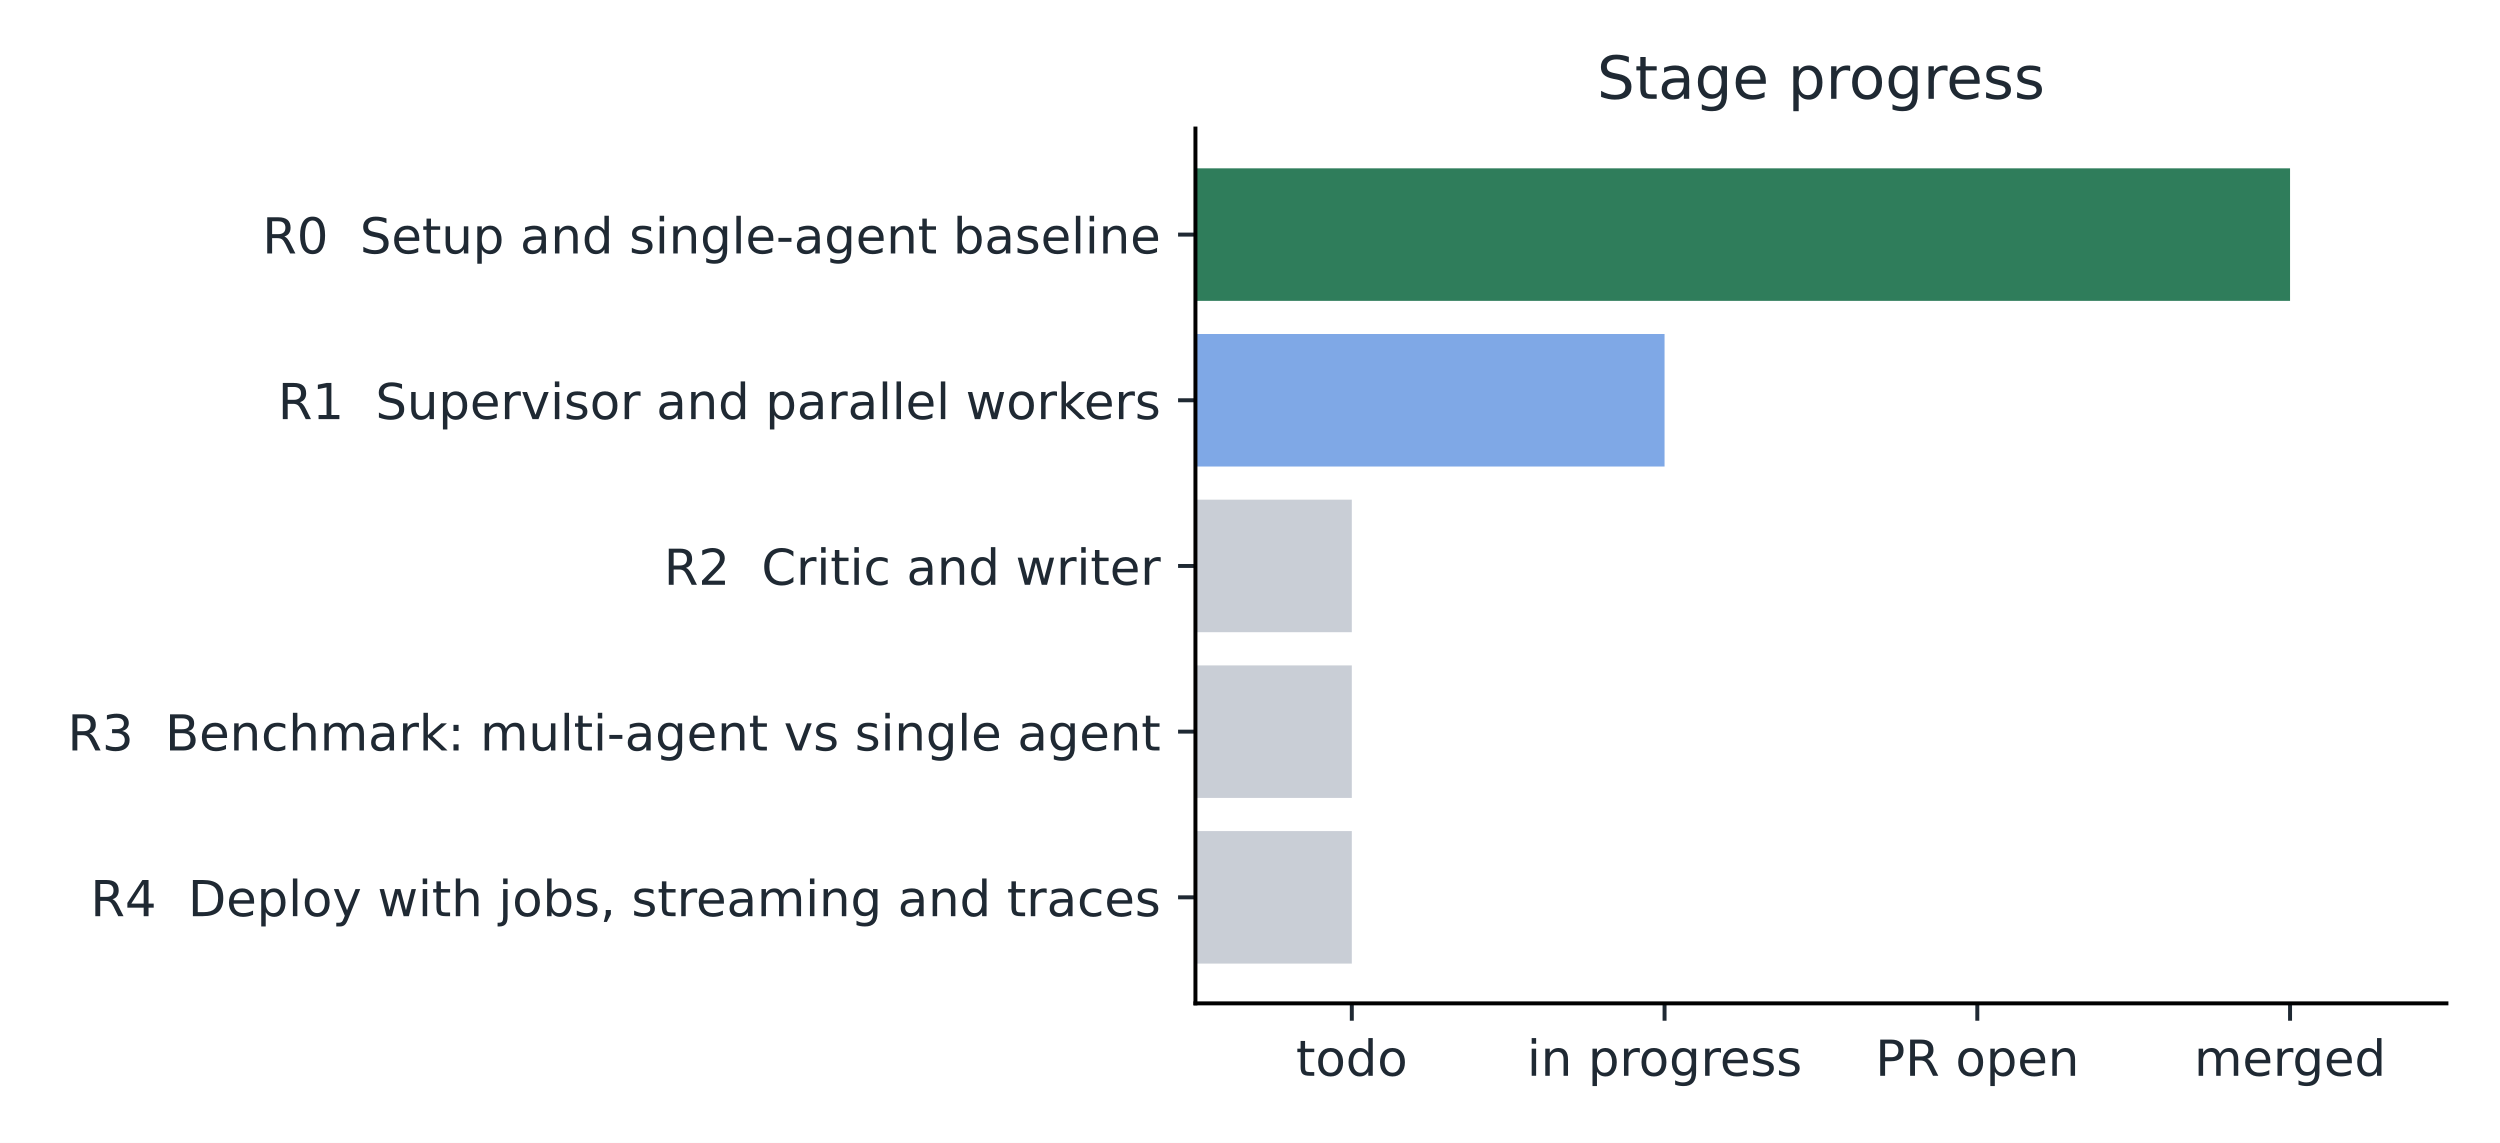
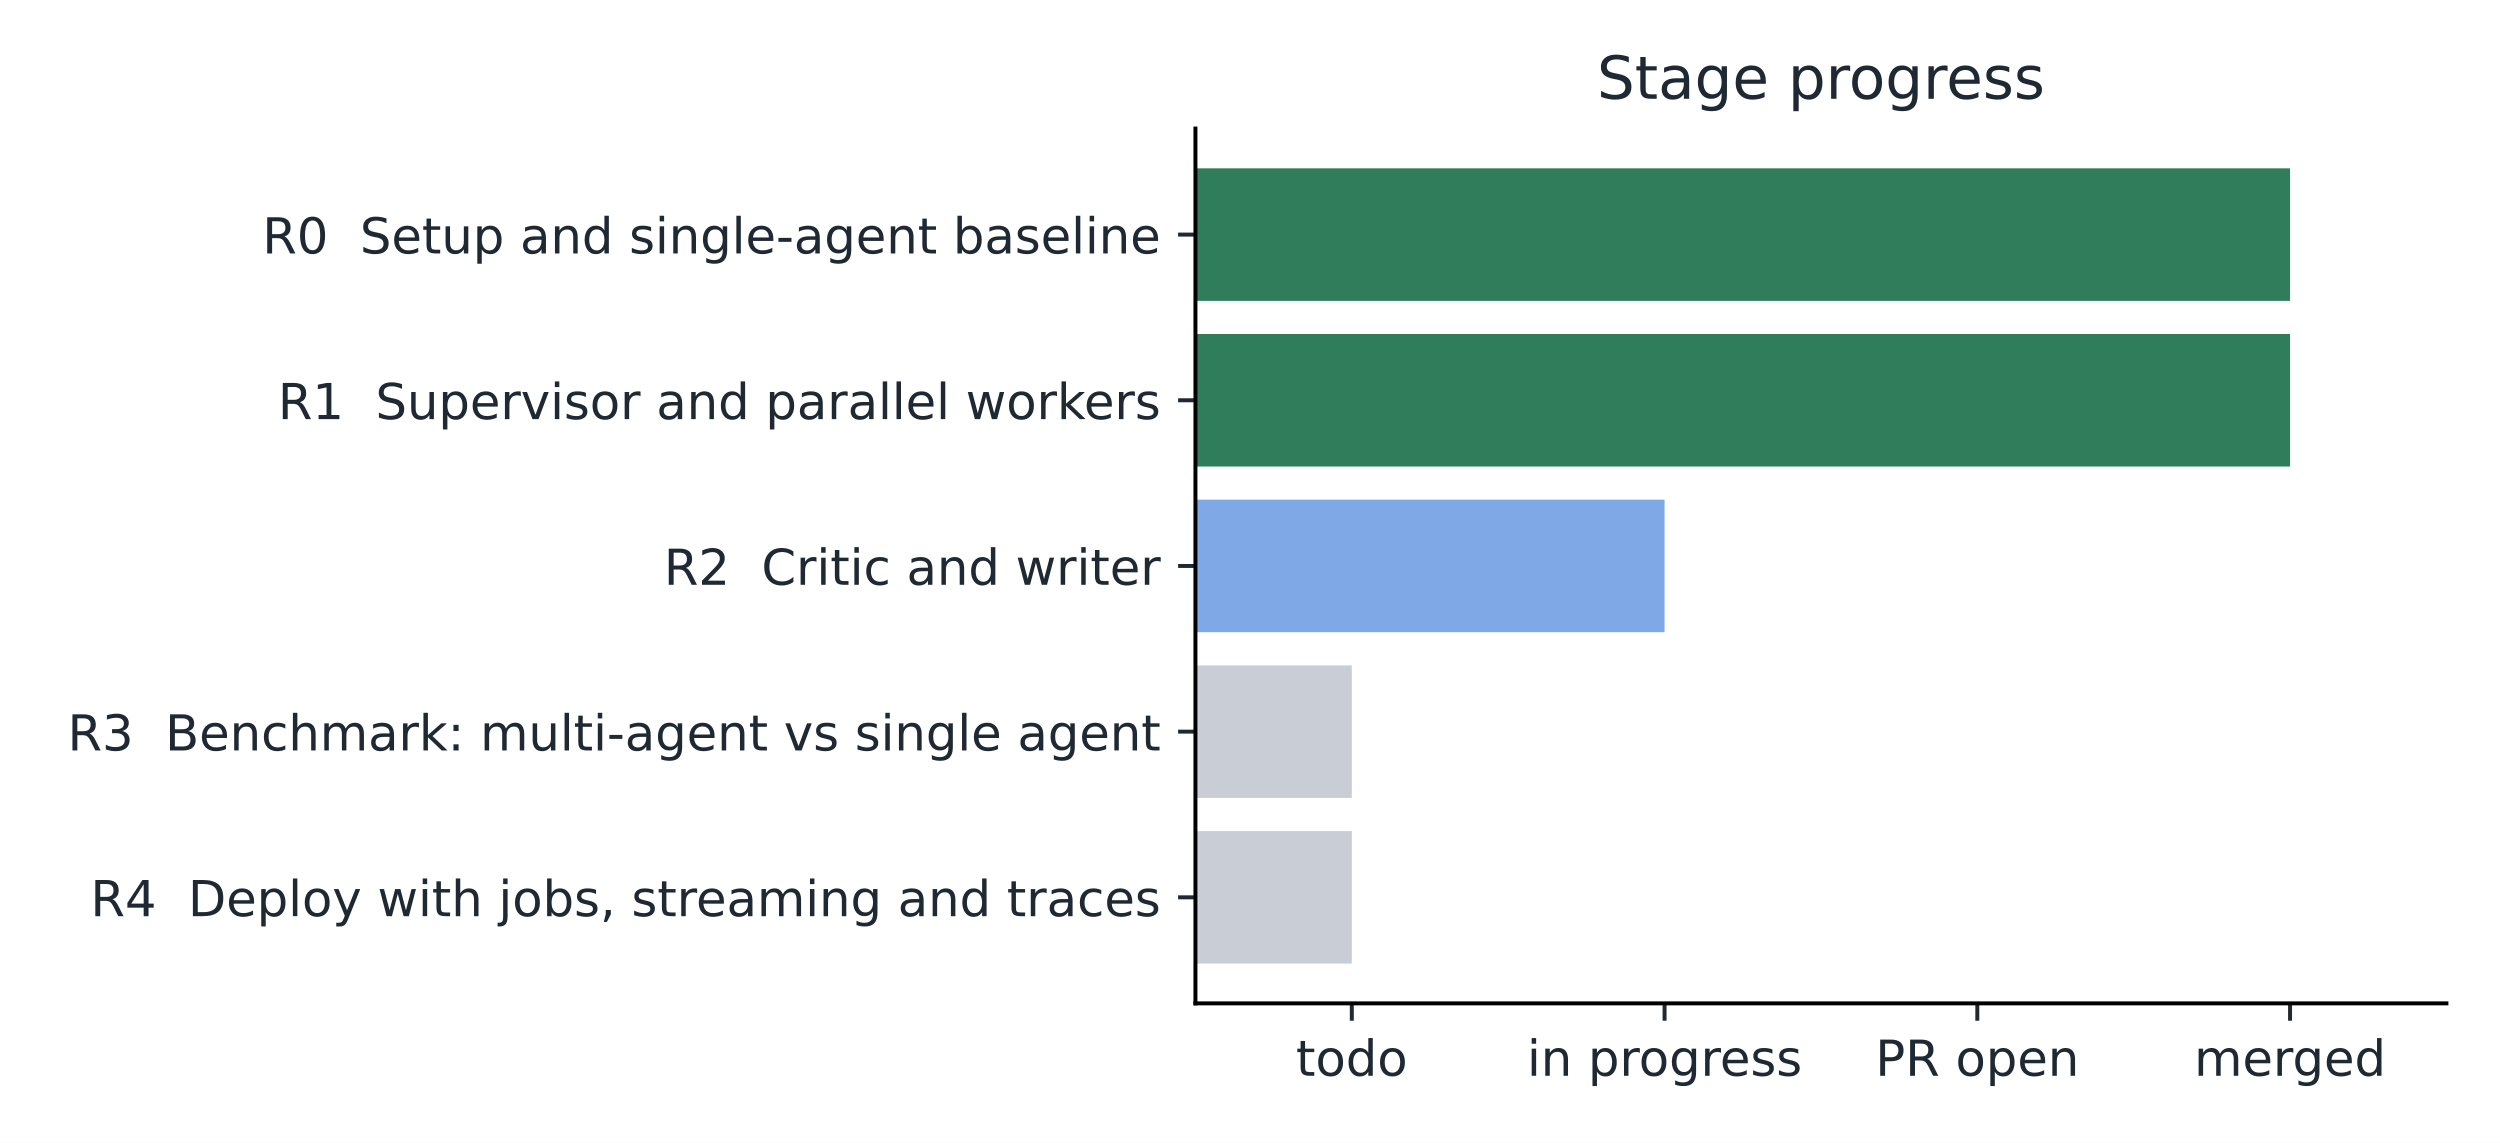
<svg xmlns="http://www.w3.org/2000/svg" xmlns:xlink="http://www.w3.org/1999/xlink" width="504pt" height="230.4pt" viewBox="0 0 504 230.4" version="1.1">
  <defs>
    <style type="text/css">*{stroke-linejoin: round; stroke-linecap: butt}</style>
  </defs>
  <g id="figure_1">
    <g id="patch_1">
      <path d="M 0 230.4  L 504 230.4  L 504 0  L 0 0  z " style="fill: #ffffff" />
    </g>
    <g id="axes_1">
      <g id="patch_2">
        <path d="M 241 202.278  L 493.2 202.278  L 493.2 25.917  L 241 25.917  z " style="fill: #ffffff" />
      </g>
      <g id="patch_3">
-         <path d="M 241 194.261  L 272.525 194.261  L 272.525 167.54  L 241 167.54  z " clip-path="url(#pff2d80c2d3)" style="fill: #c9ced6" />
+         <path d="M 241 194.261  L 272.525 194.261  L 272.525 167.54  L 241 167.54  z " clip-path="url(#pfa399a8259)" style="fill: #c9ced6" />
      </g>
      <g id="patch_4">
-         <path d="M 241 160.86  L 272.525 160.86  L 272.525 134.138  L 241 134.138  z " clip-path="url(#pff2d80c2d3)" style="fill: #c9ced6" />
+         <path d="M 241 160.86  L 272.525 160.86  L 272.525 134.138  L 241 134.138  z " clip-path="url(#pfa399a8259)" style="fill: #c9ced6" />
      </g>
      <g id="patch_5">
-         <path d="M 241 127.458  L 272.525 127.458  L 272.525 100.737  L 241 100.737  z " clip-path="url(#pff2d80c2d3)" style="fill: #c9ced6" />
+         <path d="M 241 127.458  L 335.575 127.458  L 335.575 100.737  L 241 100.737  z " clip-path="url(#pfa399a8259)" style="fill: #7fa8e6" />
      </g>
      <g id="patch_6">
-         <path d="M 241 94.056  L 335.575 94.056  L 335.575 67.335  L 241 67.335  z " clip-path="url(#pff2d80c2d3)" style="fill: #7fa8e6" />
+         <path d="M 241 94.056  L 461.675 94.056  L 461.675 67.335  L 241 67.335  z " clip-path="url(#pfa399a8259)" style="fill: #2f7d5b" />
      </g>
      <g id="patch_7">
-         <path d="M 241 60.655  L 461.675 60.655  L 461.675 33.934  L 241 33.934  z " clip-path="url(#pff2d80c2d3)" style="fill: #2f7d5b" />
+         <path d="M 241 60.655  L 461.675 60.655  L 461.675 33.934  L 241 33.934  z " clip-path="url(#pfa399a8259)" style="fill: #2f7d5b" />
      </g>
      <g id="matplotlib.axis_1">
        <g id="xtick_1">
          <g id="line2d_1">
            <defs>
-               <path id="mdc143d81f3" d="M 0 0  L 0 3.5  " style="stroke: #1f2933; stroke-width: 0.8" />
+               <path id="mbe56756fc5" d="M 0 0  L 0 3.5  " style="stroke: #1f2933; stroke-width: 0.8" />
            </defs>
            <g>
-               <use xlink:href="#mdc143d81f3" x="272.525" y="202.278" style="fill: #1f2933; stroke: #1f2933; stroke-width: 0.8" />
+               <use xlink:href="#mbe56756fc5" x="272.525" y="202.278" style="fill: #1f2933; stroke: #1f2933; stroke-width: 0.8" />
            </g>
          </g>
          <g id="text_1">
            <g style="fill: #1f2933" transform="translate(261.2719 216.8761) scale(0.1 -0.1)">
              <defs>
                <path id="DejaVuSans-57" d="M 1172 4494  L 1172 3500  L 2356 3500  L 2356 3053  L 1172 3053  L 1172 1153  Q 1172 725 1289 603  Q 1406 481 1766 481  L 2356 481  L 2356 0  L 1766 0  Q 1100 0 847 248  Q 594 497 594 1153  L 594 3053  L 172 3053  L 172 3500  L 594 3500  L 594 4494  L 1172 4494  z " transform="scale(0.015625)" />
                <path id="DejaVuSans-52" d="M 1959 3097  Q 1497 3097 1228 2736  Q 959 2375 959 1747  Q 959 1119 1226 758  Q 1494 397 1959 397  Q 2419 397 2687 759  Q 2956 1122 2956 1747  Q 2956 2369 2687 2733  Q 2419 3097 1959 3097  z M 1959 3584  Q 2709 3584 3137 3096  Q 3566 2609 3566 1747  Q 3566 888 3137 398  Q 2709 -91 1959 -91  Q 1206 -91 779 398  Q 353 888 353 1747  Q 353 2609 779 3096  Q 1206 3584 1959 3584  z " transform="scale(0.015625)" />
                <path id="DejaVuSans-47" d="M 2906 2969  L 2906 4863  L 3481 4863  L 3481 0  L 2906 0  L 2906 525  Q 2725 213 2448 61  Q 2172 -91 1784 -91  Q 1150 -91 751 415  Q 353 922 353 1747  Q 353 2572 751 3078  Q 1150 3584 1784 3584  Q 2172 3584 2448 3432  Q 2725 3281 2906 2969  z M 947 1747  Q 947 1113 1208 752  Q 1469 391 1925 391  Q 2381 391 2643 752  Q 2906 1113 2906 1747  Q 2906 2381 2643 2742  Q 2381 3103 1925 3103  Q 1469 3103 1208 2742  Q 947 2381 947 1747  z " transform="scale(0.015625)" />
              </defs>
              <use xlink:href="#DejaVuSans-57" />
              <use xlink:href="#DejaVuSans-52" transform="translate(39.20312 0)" />
              <use xlink:href="#DejaVuSans-47" transform="translate(100.3906 0)" />
              <use xlink:href="#DejaVuSans-52" transform="translate(163.875 0)" />
            </g>
          </g>
        </g>
        <g id="xtick_2">
          <g id="line2d_2">
            <g>
-               <use xlink:href="#mdc143d81f3" x="335.575" y="202.278" style="fill: #1f2933; stroke: #1f2933; stroke-width: 0.8" />
+               <use xlink:href="#mbe56756fc5" x="335.575" y="202.278" style="fill: #1f2933; stroke: #1f2933; stroke-width: 0.8" />
            </g>
          </g>
          <g id="text_2">
            <g style="fill: #1f2933" transform="translate(307.8438 216.8761) scale(0.1 -0.1)">
              <defs>
                <path id="DejaVuSans-4c" d="M 603 3500  L 1178 3500  L 1178 0  L 603 0  L 603 3500  z M 603 4863  L 1178 4863  L 1178 4134  L 603 4134  L 603 4863  z " transform="scale(0.015625)" />
                <path id="DejaVuSans-51" d="M 3513 2113  L 3513 0  L 2938 0  L 2938 2094  Q 2938 2591 2744 2837  Q 2550 3084 2163 3084  Q 1697 3084 1428 2787  Q 1159 2491 1159 1978  L 1159 0  L 581 0  L 581 3500  L 1159 3500  L 1159 2956  Q 1366 3272 1645 3428  Q 1925 3584 2291 3584  Q 2894 3584 3203 3211  Q 3513 2838 3513 2113  z " transform="scale(0.015625)" />
                <path id="DejaVuSans-3" transform="scale(0.015625)" />
                <path id="DejaVuSans-53" d="M 1159 525  L 1159 -1331  L 581 -1331  L 581 3500  L 1159 3500  L 1159 2969  Q 1341 3281 1617 3432  Q 1894 3584 2278 3584  Q 2916 3584 3314 3078  Q 3713 2572 3713 1747  Q 3713 922 3314 415  Q 2916 -91 2278 -91  Q 1894 -91 1617 61  Q 1341 213 1159 525  z M 3116 1747  Q 3116 2381 2855 2742  Q 2594 3103 2138 3103  Q 1681 3103 1420 2742  Q 1159 2381 1159 1747  Q 1159 1113 1420 752  Q 1681 391 2138 391  Q 2594 391 2855 752  Q 3116 1113 3116 1747  z " transform="scale(0.015625)" />
                <path id="DejaVuSans-55" d="M 2631 2963  Q 2534 3019 2420 3045  Q 2306 3072 2169 3072  Q 1681 3072 1420 2755  Q 1159 2438 1159 1844  L 1159 0  L 581 0  L 581 3500  L 1159 3500  L 1159 2956  Q 1341 3275 1631 3429  Q 1922 3584 2338 3584  Q 2397 3584 2469 3576  Q 2541 3569 2628 3553  L 2631 2963  z " transform="scale(0.015625)" />
                <path id="DejaVuSans-4a" d="M 2906 1791  Q 2906 2416 2648 2759  Q 2391 3103 1925 3103  Q 1463 3103 1205 2759  Q 947 2416 947 1791  Q 947 1169 1205 825  Q 1463 481 1925 481  Q 2391 481 2648 825  Q 2906 1169 2906 1791  z M 3481 434  Q 3481 -459 3084 -895  Q 2688 -1331 1869 -1331  Q 1566 -1331 1297 -1286  Q 1028 -1241 775 -1147  L 775 -588  Q 1028 -725 1275 -790  Q 1522 -856 1778 -856  Q 2344 -856 2625 -561  Q 2906 -266 2906 331  L 2906 616  Q 2728 306 2450 153  Q 2172 0 1784 0  Q 1141 0 747 490  Q 353 981 353 1791  Q 353 2603 747 3093  Q 1141 3584 1784 3584  Q 2172 3584 2450 3431  Q 2728 3278 2906 2969  L 2906 3500  L 3481 3500  L 3481 434  z " transform="scale(0.015625)" />
                <path id="DejaVuSans-48" d="M 3597 1894  L 3597 1613  L 953 1613  Q 991 1019 1311 708  Q 1631 397 2203 397  Q 2534 397 2845 478  Q 3156 559 3463 722  L 3463 178  Q 3153 47 2828 -22  Q 2503 -91 2169 -91  Q 1331 -91 842 396  Q 353 884 353 1716  Q 353 2575 817 3079  Q 1281 3584 2069 3584  Q 2775 3584 3186 3129  Q 3597 2675 3597 1894  z M 3022 2063  Q 3016 2534 2758 2815  Q 2500 3097 2075 3097  Q 1594 3097 1305 2825  Q 1016 2553 972 2059  L 3022 2063  z " transform="scale(0.015625)" />
                <path id="DejaVuSans-56" d="M 2834 3397  L 2834 2853  Q 2591 2978 2328 3040  Q 2066 3103 1784 3103  Q 1356 3103 1142 2972  Q 928 2841 928 2578  Q 928 2378 1081 2264  Q 1234 2150 1697 2047  L 1894 2003  Q 2506 1872 2764 1633  Q 3022 1394 3022 966  Q 3022 478 2636 193  Q 2250 -91 1575 -91  Q 1294 -91 989 -36  Q 684 19 347 128  L 347 722  Q 666 556 975 473  Q 1284 391 1588 391  Q 1994 391 2212 530  Q 2431 669 2431 922  Q 2431 1156 2273 1281  Q 2116 1406 1581 1522  L 1381 1569  Q 847 1681 609 1914  Q 372 2147 372 2553  Q 372 3047 722 3315  Q 1072 3584 1716 3584  Q 2034 3584 2315 3537  Q 2597 3491 2834 3397  z " transform="scale(0.015625)" />
              </defs>
              <use xlink:href="#DejaVuSans-4c" />
              <use xlink:href="#DejaVuSans-51" transform="translate(27.78125 0)" />
              <use xlink:href="#DejaVuSans-3" transform="translate(91.15625 0)" />
              <use xlink:href="#DejaVuSans-53" transform="translate(122.9375 0)" />
              <use xlink:href="#DejaVuSans-55" transform="translate(186.4219 0)" />
              <use xlink:href="#DejaVuSans-52" transform="translate(225.3281 0)" />
              <use xlink:href="#DejaVuSans-4a" transform="translate(286.5156 0)" />
              <use xlink:href="#DejaVuSans-55" transform="translate(350 0)" />
              <use xlink:href="#DejaVuSans-48" transform="translate(388.9062 0)" />
              <use xlink:href="#DejaVuSans-56" transform="translate(450.4375 0)" />
              <use xlink:href="#DejaVuSans-56" transform="translate(502.5312 0)" />
            </g>
          </g>
        </g>
        <g id="xtick_3">
          <g id="line2d_3">
            <g>
-               <use xlink:href="#mdc143d81f3" x="398.625" y="202.278" style="fill: #1f2933; stroke: #1f2933; stroke-width: 0.8" />
+               <use xlink:href="#mbe56756fc5" x="398.625" y="202.278" style="fill: #1f2933; stroke: #1f2933; stroke-width: 0.8" />
            </g>
          </g>
          <g id="text_3">
            <g style="fill: #1f2933" transform="translate(378.068 216.8753) scale(0.1 -0.1)">
              <defs>
                <path id="DejaVuSans-33" d="M 1259 4147  L 1259 2394  L 2053 2394  Q 2494 2394 2734 2622  Q 2975 2850 2975 3272  Q 2975 3691 2734 3919  Q 2494 4147 2053 4147  L 1259 4147  z M 628 4666  L 2053 4666  Q 2838 4666 3239 4311  Q 3641 3956 3641 3272  Q 3641 2581 3239 2228  Q 2838 1875 2053 1875  L 1259 1875  L 1259 0  L 628 0  L 628 4666  z " transform="scale(0.015625)" />
                <path id="DejaVuSans-35" d="M 2841 2188  Q 3044 2119 3236 1894  Q 3428 1669 3622 1275  L 4263 0  L 3584 0  L 2988 1197  Q 2756 1666 2539 1819  Q 2322 1972 1947 1972  L 1259 1972  L 1259 0  L 628 0  L 628 4666  L 2053 4666  Q 2853 4666 3247 4331  Q 3641 3997 3641 3322  Q 3641 2881 3436 2590  Q 3231 2300 2841 2188  z M 1259 4147  L 1259 2491  L 2053 2491  Q 2509 2491 2742 2702  Q 2975 2913 2975 3322  Q 2975 3731 2742 3939  Q 2509 4147 2053 4147  L 1259 4147  z " transform="scale(0.015625)" />
              </defs>
              <use xlink:href="#DejaVuSans-33" />
              <use xlink:href="#DejaVuSans-35" transform="translate(60.29688 0)" />
              <use xlink:href="#DejaVuSans-3" transform="translate(129.7812 0)" />
              <use xlink:href="#DejaVuSans-52" transform="translate(161.5625 0)" />
              <use xlink:href="#DejaVuSans-53" transform="translate(222.75 0)" />
              <use xlink:href="#DejaVuSans-48" transform="translate(286.2344 0)" />
              <use xlink:href="#DejaVuSans-51" transform="translate(347.7656 0)" />
            </g>
          </g>
        </g>
        <g id="xtick_4">
          <g id="line2d_4">
            <g>
-               <use xlink:href="#mdc143d81f3" x="461.675" y="202.278" style="fill: #1f2933; stroke: #1f2933; stroke-width: 0.8" />
+               <use xlink:href="#mbe56756fc5" x="461.675" y="202.278" style="fill: #1f2933; stroke: #1f2933; stroke-width: 0.8" />
            </g>
          </g>
          <g id="text_4">
            <g style="fill: #1f2933" transform="translate(442.3352 216.8761) scale(0.1 -0.1)">
              <defs>
                <path id="DejaVuSans-50" d="M 3328 2828  Q 3544 3216 3844 3400  Q 4144 3584 4550 3584  Q 5097 3584 5394 3201  Q 5691 2819 5691 2113  L 5691 0  L 5113 0  L 5113 2094  Q 5113 2597 4934 2840  Q 4756 3084 4391 3084  Q 3944 3084 3684 2787  Q 3425 2491 3425 1978  L 3425 0  L 2847 0  L 2847 2094  Q 2847 2600 2669 2842  Q 2491 3084 2119 3084  Q 1678 3084 1418 2786  Q 1159 2488 1159 1978  L 1159 0  L 581 0  L 581 3500  L 1159 3500  L 1159 2956  Q 1356 3278 1631 3431  Q 1906 3584 2284 3584  Q 2666 3584 2933 3390  Q 3200 3197 3328 2828  z " transform="scale(0.015625)" />
              </defs>
              <use xlink:href="#DejaVuSans-50" />
              <use xlink:href="#DejaVuSans-48" transform="translate(97.40625 0)" />
              <use xlink:href="#DejaVuSans-55" transform="translate(158.9375 0)" />
              <use xlink:href="#DejaVuSans-4a" transform="translate(198.2969 0)" />
              <use xlink:href="#DejaVuSans-48" transform="translate(261.7812 0)" />
              <use xlink:href="#DejaVuSans-47" transform="translate(323.3125 0)" />
            </g>
          </g>
        </g>
      </g>
      <g id="matplotlib.axis_2">
        <g id="ytick_1">
          <g id="line2d_5">
            <defs>
-               <path id="mf0e12c90c0" d="M 0 0  L -3.5 0  " style="stroke: #1f2933; stroke-width: 0.8" />
+               <path id="m8be90aab7a" d="M 0 0  L -3.5 0  " style="stroke: #1f2933; stroke-width: 0.8" />
            </defs>
            <g>
-               <use xlink:href="#mf0e12c90c0" x="241" y="180.901" style="fill: #1f2933; stroke: #1f2933; stroke-width: 0.8" />
+               <use xlink:href="#m8be90aab7a" x="241" y="180.901" style="fill: #1f2933; stroke: #1f2933; stroke-width: 0.8" />
            </g>
          </g>
          <g id="text_5">
            <g style="fill: #1f2933" transform="translate(18.2375 184.6998) scale(0.1 -0.1)">
              <defs>
                <path id="DejaVuSans-17" d="M 2419 4116  L 825 1625  L 2419 1625  L 2419 4116  z M 2253 4666  L 3047 4666  L 3047 1625  L 3713 1625  L 3713 1100  L 3047 1100  L 3047 0  L 2419 0  L 2419 1100  L 313 1100  L 313 1709  L 2253 4666  z " transform="scale(0.015625)" />
                <path id="DejaVuSans-27" d="M 1259 4147  L 1259 519  L 2022 519  Q 2988 519 3436 956  Q 3884 1394 3884 2338  Q 3884 3275 3436 3711  Q 2988 4147 2022 4147  L 1259 4147  z M 628 4666  L 1925 4666  Q 3281 4666 3915 4102  Q 4550 3538 4550 2338  Q 4550 1131 3912 565  Q 3275 0 1925 0  L 628 0  L 628 4666  z " transform="scale(0.015625)" />
                <path id="DejaVuSans-4f" d="M 603 4863  L 1178 4863  L 1178 0  L 603 0  L 603 4863  z " transform="scale(0.015625)" />
                <path id="DejaVuSans-5c" d="M 2059 -325  Q 1816 -950 1584 -1140  Q 1353 -1331 966 -1331  L 506 -1331  L 506 -850  L 844 -850  Q 1081 -850 1212 -737  Q 1344 -625 1503 -206  L 1606 56  L 191 3500  L 800 3500  L 1894 763  L 2988 3500  L 3597 3500  L 2059 -325  z " transform="scale(0.015625)" />
                <path id="DejaVuSans-5a" d="M 269 3500  L 844 3500  L 1563 769  L 2278 3500  L 2956 3500  L 3675 769  L 4391 3500  L 4966 3500  L 4050 0  L 3372 0  L 2619 2869  L 1863 0  L 1184 0  L 269 3500  z " transform="scale(0.015625)" />
                <path id="DejaVuSans-4b" d="M 3513 2113  L 3513 0  L 2938 0  L 2938 2094  Q 2938 2591 2744 2837  Q 2550 3084 2163 3084  Q 1697 3084 1428 2787  Q 1159 2491 1159 1978  L 1159 0  L 581 0  L 581 4863  L 1159 4863  L 1159 2956  Q 1366 3272 1645 3428  Q 1925 3584 2291 3584  Q 2894 3584 3203 3211  Q 3513 2838 3513 2113  z " transform="scale(0.015625)" />
                <path id="DejaVuSans-4d" d="M 603 3500  L 1178 3500  L 1178 -63  Q 1178 -731 923 -1031  Q 669 -1331 103 -1331  L -116 -1331  L -116 -844  L 38 -844  Q 366 -844 484 -692  Q 603 -541 603 -63  L 603 3500  z M 603 4863  L 1178 4863  L 1178 4134  L 603 4134  L 603 4863  z " transform="scale(0.015625)" />
                <path id="DejaVuSans-45" d="M 3116 1747  Q 3116 2381 2855 2742  Q 2594 3103 2138 3103  Q 1681 3103 1420 2742  Q 1159 2381 1159 1747  Q 1159 1113 1420 752  Q 1681 391 2138 391  Q 2594 391 2855 752  Q 3116 1113 3116 1747  z M 1159 2969  Q 1341 3281 1617 3432  Q 1894 3584 2278 3584  Q 2916 3584 3314 3078  Q 3713 2572 3713 1747  Q 3713 922 3314 415  Q 2916 -91 2278 -91  Q 1894 -91 1617 61  Q 1341 213 1159 525  L 1159 0  L 581 0  L 581 4863  L 1159 4863  L 1159 2969  z " transform="scale(0.015625)" />
                <path id="DejaVuSans-f" d="M 750 794  L 1409 794  L 1409 256  L 897 -744  L 494 -744  L 750 256  L 750 794  z " transform="scale(0.015625)" />
                <path id="DejaVuSans-44" d="M 2194 1759  Q 1497 1759 1228 1600  Q 959 1441 959 1056  Q 959 750 1161 570  Q 1363 391 1709 391  Q 2188 391 2477 730  Q 2766 1069 2766 1631  L 2766 1759  L 2194 1759  z M 3341 1997  L 3341 0  L 2766 0  L 2766 531  Q 2569 213 2275 61  Q 1981 -91 1556 -91  Q 1019 -91 701 211  Q 384 513 384 1019  Q 384 1609 779 1909  Q 1175 2209 1959 2209  L 2766 2209  L 2766 2266  Q 2766 2663 2505 2880  Q 2244 3097 1772 3097  Q 1472 3097 1187 3025  Q 903 2953 641 2809  L 641 3341  Q 956 3463 1253 3523  Q 1550 3584 1831 3584  Q 2591 3584 2966 3190  Q 3341 2797 3341 1997  z " transform="scale(0.015625)" />
                <path id="DejaVuSans-46" d="M 3122 3366  L 3122 2828  Q 2878 2963 2633 3030  Q 2388 3097 2138 3097  Q 1578 3097 1268 2742  Q 959 2388 959 1747  Q 959 1106 1268 751  Q 1578 397 2138 397  Q 2388 397 2633 464  Q 2878 531 3122 666  L 3122 134  Q 2881 22 2623 -34  Q 2366 -91 2075 -91  Q 1284 -91 818 406  Q 353 903 353 1747  Q 353 2603 823 3093  Q 1294 3584 2113 3584  Q 2378 3584 2631 3529  Q 2884 3475 3122 3366  z " transform="scale(0.015625)" />
              </defs>
              <use xlink:href="#DejaVuSans-35" />
              <use xlink:href="#DejaVuSans-17" transform="translate(69.48438 0)" />
              <use xlink:href="#DejaVuSans-3" transform="translate(133.1094 0)" />
              <use xlink:href="#DejaVuSans-3" transform="translate(164.8906 0)" />
              <use xlink:href="#DejaVuSans-27" transform="translate(196.6719 0)" />
              <use xlink:href="#DejaVuSans-48" transform="translate(273.6719 0)" />
              <use xlink:href="#DejaVuSans-53" transform="translate(335.2031 0)" />
              <use xlink:href="#DejaVuSans-4f" transform="translate(398.6875 0)" />
              <use xlink:href="#DejaVuSans-52" transform="translate(426.4688 0)" />
              <use xlink:href="#DejaVuSans-5c" transform="translate(487.6562 0)" />
              <use xlink:href="#DejaVuSans-3" transform="translate(546.8438 0)" />
              <use xlink:href="#DejaVuSans-5a" transform="translate(578.625 0)" />
              <use xlink:href="#DejaVuSans-4c" transform="translate(660.4062 0)" />
              <use xlink:href="#DejaVuSans-57" transform="translate(688.1875 0)" />
              <use xlink:href="#DejaVuSans-4b" transform="translate(727.3906 0)" />
              <use xlink:href="#DejaVuSans-3" transform="translate(790.7656 0)" />
              <use xlink:href="#DejaVuSans-4d" transform="translate(822.5469 0)" />
              <use xlink:href="#DejaVuSans-52" transform="translate(850.3281 0)" />
              <use xlink:href="#DejaVuSans-45" transform="translate(911.5156 0)" />
              <use xlink:href="#DejaVuSans-56" transform="translate(975 0)" />
              <use xlink:href="#DejaVuSans-f" transform="translate(1027.094 0)" />
              <use xlink:href="#DejaVuSans-3" transform="translate(1058.875 0)" />
              <use xlink:href="#DejaVuSans-56" transform="translate(1090.656 0)" />
              <use xlink:href="#DejaVuSans-57" transform="translate(1142.75 0)" />
              <use xlink:href="#DejaVuSans-55" transform="translate(1181.953 0)" />
              <use xlink:href="#DejaVuSans-48" transform="translate(1220.859 0)" />
              <use xlink:href="#DejaVuSans-44" transform="translate(1282.391 0)" />
              <use xlink:href="#DejaVuSans-50" transform="translate(1343.672 0)" />
              <use xlink:href="#DejaVuSans-4c" transform="translate(1441.078 0)" />
              <use xlink:href="#DejaVuSans-51" transform="translate(1468.859 0)" />
              <use xlink:href="#DejaVuSans-4a" transform="translate(1532.234 0)" />
              <use xlink:href="#DejaVuSans-3" transform="translate(1595.719 0)" />
              <use xlink:href="#DejaVuSans-44" transform="translate(1627.5 0)" />
              <use xlink:href="#DejaVuSans-51" transform="translate(1688.781 0)" />
              <use xlink:href="#DejaVuSans-47" transform="translate(1752.156 0)" />
              <use xlink:href="#DejaVuSans-3" transform="translate(1815.641 0)" />
              <use xlink:href="#DejaVuSans-57" transform="translate(1847.422 0)" />
              <use xlink:href="#DejaVuSans-55" transform="translate(1886.625 0)" />
              <use xlink:href="#DejaVuSans-44" transform="translate(1927.734 0)" />
              <use xlink:href="#DejaVuSans-46" transform="translate(1989.016 0)" />
              <use xlink:href="#DejaVuSans-48" transform="translate(2044 0)" />
              <use xlink:href="#DejaVuSans-56" transform="translate(2105.531 0)" />
            </g>
          </g>
        </g>
        <g id="ytick_2">
          <g id="line2d_6">
            <g>
-               <use xlink:href="#mf0e12c90c0" x="241" y="147.499" style="fill: #1f2933; stroke: #1f2933; stroke-width: 0.8" />
+               <use xlink:href="#m8be90aab7a" x="241" y="147.499" style="fill: #1f2933; stroke: #1f2933; stroke-width: 0.8" />
            </g>
          </g>
          <g id="text_6">
            <g style="fill: #1f2933" transform="translate(13.62344 151.2982) scale(0.1 -0.1)">
              <defs>
                <path id="DejaVuSans-16" d="M 2597 2516  Q 3050 2419 3304 2112  Q 3559 1806 3559 1356  Q 3559 666 3084 287  Q 2609 -91 1734 -91  Q 1441 -91 1130 -33  Q 819 25 488 141  L 488 750  Q 750 597 1062 519  Q 1375 441 1716 441  Q 2309 441 2620 675  Q 2931 909 2931 1356  Q 2931 1769 2642 2001  Q 2353 2234 1838 2234  L 1294 2234  L 1294 2753  L 1863 2753  Q 2328 2753 2575 2939  Q 2822 3125 2822 3475  Q 2822 3834 2567 4026  Q 2313 4219 1838 4219  Q 1578 4219 1281 4162  Q 984 4106 628 3988  L 628 4550  Q 988 4650 1302 4700  Q 1616 4750 1894 4750  Q 2613 4750 3031 4423  Q 3450 4097 3450 3541  Q 3450 3153 3228 2886  Q 3006 2619 2597 2516  z " transform="scale(0.015625)" />
                <path id="DejaVuSans-25" d="M 1259 2228  L 1259 519  L 2272 519  Q 2781 519 3026 730  Q 3272 941 3272 1375  Q 3272 1813 3026 2020  Q 2781 2228 2272 2228  L 1259 2228  z M 1259 4147  L 1259 2741  L 2194 2741  Q 2656 2741 2882 2914  Q 3109 3088 3109 3444  Q 3109 3797 2882 3972  Q 2656 4147 2194 4147  L 1259 4147  z M 628 4666  L 2241 4666  Q 2963 4666 3353 4366  Q 3744 4066 3744 3513  Q 3744 3084 3544 2831  Q 3344 2578 2956 2516  Q 3422 2416 3680 2098  Q 3938 1781 3938 1306  Q 3938 681 3513 340  Q 3088 0 2303 0  L 628 0  L 628 4666  z " transform="scale(0.015625)" />
                <path id="DejaVuSans-4e" d="M 581 4863  L 1159 4863  L 1159 1991  L 2875 3500  L 3609 3500  L 1753 1863  L 3688 0  L 2938 0  L 1159 1709  L 1159 0  L 581 0  L 581 4863  z " transform="scale(0.015625)" />
                <path id="DejaVuSans-1d" d="M 750 794  L 1409 794  L 1409 0  L 750 0  L 750 794  z M 750 3309  L 1409 3309  L 1409 2516  L 750 2516  L 750 3309  z " transform="scale(0.015625)" />
                <path id="DejaVuSans-58" d="M 544 1381  L 544 3500  L 1119 3500  L 1119 1403  Q 1119 906 1312 657  Q 1506 409 1894 409  Q 2359 409 2629 706  Q 2900 1003 2900 1516  L 2900 3500  L 3475 3500  L 3475 0  L 2900 0  L 2900 538  Q 2691 219 2414 64  Q 2138 -91 1772 -91  Q 1169 -91 856 284  Q 544 659 544 1381  z M 1991 3584  L 1991 3584  z " transform="scale(0.015625)" />
                <path id="DejaVuSans-10" d="M 313 2009  L 1997 2009  L 1997 1497  L 313 1497  L 313 2009  z " transform="scale(0.015625)" />
                <path id="DejaVuSans-59" d="M 191 3500  L 800 3500  L 1894 563  L 2988 3500  L 3597 3500  L 2284 0  L 1503 0  L 191 3500  z " transform="scale(0.015625)" />
              </defs>
              <use xlink:href="#DejaVuSans-35" />
              <use xlink:href="#DejaVuSans-16" transform="translate(69.48438 0)" />
              <use xlink:href="#DejaVuSans-3" transform="translate(133.1094 0)" />
              <use xlink:href="#DejaVuSans-3" transform="translate(164.8906 0)" />
              <use xlink:href="#DejaVuSans-25" transform="translate(196.6719 0)" />
              <use xlink:href="#DejaVuSans-48" transform="translate(265.2812 0)" />
              <use xlink:href="#DejaVuSans-51" transform="translate(326.8125 0)" />
              <use xlink:href="#DejaVuSans-46" transform="translate(390.1875 0)" />
              <use xlink:href="#DejaVuSans-4b" transform="translate(445.1719 0)" />
              <use xlink:href="#DejaVuSans-50" transform="translate(508.5469 0)" />
              <use xlink:href="#DejaVuSans-44" transform="translate(605.9531 0)" />
              <use xlink:href="#DejaVuSans-55" transform="translate(667.2344 0)" />
              <use xlink:href="#DejaVuSans-4e" transform="translate(708.3438 0)" />
              <use xlink:href="#DejaVuSans-1d" transform="translate(766.25 0)" />
              <use xlink:href="#DejaVuSans-3" transform="translate(799.9375 0)" />
              <use xlink:href="#DejaVuSans-50" transform="translate(831.7188 0)" />
              <use xlink:href="#DejaVuSans-58" transform="translate(929.125 0)" />
              <use xlink:href="#DejaVuSans-4f" transform="translate(992.5 0)" />
              <use xlink:href="#DejaVuSans-57" transform="translate(1020.281 0)" />
              <use xlink:href="#DejaVuSans-4c" transform="translate(1059.484 0)" />
              <use xlink:href="#DejaVuSans-10" transform="translate(1087.266 0)" />
              <use xlink:href="#DejaVuSans-44" transform="translate(1123.344 0)" />
              <use xlink:href="#DejaVuSans-4a" transform="translate(1184.625 0)" />
              <use xlink:href="#DejaVuSans-48" transform="translate(1248.109 0)" />
              <use xlink:href="#DejaVuSans-51" transform="translate(1309.641 0)" />
              <use xlink:href="#DejaVuSans-57" transform="translate(1373.016 0)" />
              <use xlink:href="#DejaVuSans-3" transform="translate(1412.219 0)" />
              <use xlink:href="#DejaVuSans-59" transform="translate(1444 0)" />
              <use xlink:href="#DejaVuSans-56" transform="translate(1503.188 0)" />
              <use xlink:href="#DejaVuSans-3" transform="translate(1555.281 0)" />
              <use xlink:href="#DejaVuSans-56" transform="translate(1587.062 0)" />
              <use xlink:href="#DejaVuSans-4c" transform="translate(1639.156 0)" />
              <use xlink:href="#DejaVuSans-51" transform="translate(1666.938 0)" />
              <use xlink:href="#DejaVuSans-4a" transform="translate(1730.312 0)" />
              <use xlink:href="#DejaVuSans-4f" transform="translate(1793.797 0)" />
              <use xlink:href="#DejaVuSans-48" transform="translate(1821.578 0)" />
              <use xlink:href="#DejaVuSans-3" transform="translate(1883.109 0)" />
              <use xlink:href="#DejaVuSans-44" transform="translate(1914.891 0)" />
              <use xlink:href="#DejaVuSans-4a" transform="translate(1976.172 0)" />
              <use xlink:href="#DejaVuSans-48" transform="translate(2039.656 0)" />
              <use xlink:href="#DejaVuSans-51" transform="translate(2101.188 0)" />
              <use xlink:href="#DejaVuSans-57" transform="translate(2164.562 0)" />
            </g>
          </g>
        </g>
        <g id="ytick_3">
          <g id="line2d_7">
            <g>
-               <use xlink:href="#mf0e12c90c0" x="241" y="114.097" style="fill: #1f2933; stroke: #1f2933; stroke-width: 0.8" />
+               <use xlink:href="#m8be90aab7a" x="241" y="114.097" style="fill: #1f2933; stroke: #1f2933; stroke-width: 0.8" />
            </g>
          </g>
          <g id="text_7">
            <g style="fill: #1f2933" transform="translate(133.8422 117.8966) scale(0.1 -0.1)">
              <defs>
                <path id="DejaVuSans-15" d="M 1228 531  L 3431 531  L 3431 0  L 469 0  L 469 531  Q 828 903 1448 1529  Q 2069 2156 2228 2338  Q 2531 2678 2651 2914  Q 2772 3150 2772 3378  Q 2772 3750 2511 3984  Q 2250 4219 1831 4219  Q 1534 4219 1204 4116  Q 875 4013 500 3803  L 500 4441  Q 881 4594 1212 4672  Q 1544 4750 1819 4750  Q 2544 4750 2975 4387  Q 3406 4025 3406 3419  Q 3406 3131 3298 2873  Q 3191 2616 2906 2266  Q 2828 2175 2409 1742  Q 1991 1309 1228 531  z " transform="scale(0.015625)" />
                <path id="DejaVuSans-26" d="M 4122 4306  L 4122 3641  Q 3803 3938 3442 4084  Q 3081 4231 2675 4231  Q 1875 4231 1450 3742  Q 1025 3253 1025 2328  Q 1025 1406 1450 917  Q 1875 428 2675 428  Q 3081 428 3442 575  Q 3803 722 4122 1019  L 4122 359  Q 3791 134 3420 21  Q 3050 -91 2638 -91  Q 1578 -91 968 557  Q 359 1206 359 2328  Q 359 3453 968 4101  Q 1578 4750 2638 4750  Q 3056 4750 3426 4639  Q 3797 4528 4122 4306  z " transform="scale(0.015625)" />
              </defs>
              <use xlink:href="#DejaVuSans-35" />
              <use xlink:href="#DejaVuSans-15" transform="translate(69.48438 0)" />
              <use xlink:href="#DejaVuSans-3" transform="translate(133.1094 0)" />
              <use xlink:href="#DejaVuSans-3" transform="translate(164.8906 0)" />
              <use xlink:href="#DejaVuSans-26" transform="translate(196.6719 0)" />
              <use xlink:href="#DejaVuSans-55" transform="translate(266.5 0)" />
              <use xlink:href="#DejaVuSans-4c" transform="translate(307.6094 0)" />
              <use xlink:href="#DejaVuSans-57" transform="translate(335.3906 0)" />
              <use xlink:href="#DejaVuSans-4c" transform="translate(374.5938 0)" />
              <use xlink:href="#DejaVuSans-46" transform="translate(402.375 0)" />
              <use xlink:href="#DejaVuSans-3" transform="translate(457.3594 0)" />
              <use xlink:href="#DejaVuSans-44" transform="translate(489.1406 0)" />
              <use xlink:href="#DejaVuSans-51" transform="translate(550.4219 0)" />
              <use xlink:href="#DejaVuSans-47" transform="translate(613.7969 0)" />
              <use xlink:href="#DejaVuSans-3" transform="translate(677.2812 0)" />
              <use xlink:href="#DejaVuSans-5a" transform="translate(709.0625 0)" />
              <use xlink:href="#DejaVuSans-55" transform="translate(790.8438 0)" />
              <use xlink:href="#DejaVuSans-4c" transform="translate(831.9531 0)" />
              <use xlink:href="#DejaVuSans-57" transform="translate(859.7344 0)" />
              <use xlink:href="#DejaVuSans-48" transform="translate(898.9375 0)" />
              <use xlink:href="#DejaVuSans-55" transform="translate(960.4688 0)" />
            </g>
          </g>
        </g>
        <g id="ytick_4">
          <g id="line2d_8">
            <g>
-               <use xlink:href="#mf0e12c90c0" x="241" y="80.696" style="fill: #1f2933; stroke: #1f2933; stroke-width: 0.8" />
+               <use xlink:href="#m8be90aab7a" x="241" y="80.696" style="fill: #1f2933; stroke: #1f2933; stroke-width: 0.8" />
            </g>
          </g>
          <g id="text_8">
            <g style="fill: #1f2933" transform="translate(56.03125 84.49504) scale(0.1 -0.1)">
              <defs>
                <path id="DejaVuSans-14" d="M 794 531  L 1825 531  L 1825 4091  L 703 3866  L 703 4441  L 1819 4666  L 2450 4666  L 2450 531  L 3481 531  L 3481 0  L 794 0  L 794 531  z " transform="scale(0.015625)" />
                <path id="DejaVuSans-36" d="M 3425 4513  L 3425 3897  Q 3066 4069 2747 4153  Q 2428 4238 2131 4238  Q 1616 4238 1336 4038  Q 1056 3838 1056 3469  Q 1056 3159 1242 3001  Q 1428 2844 1947 2747  L 2328 2669  Q 3034 2534 3370 2195  Q 3706 1856 3706 1288  Q 3706 609 3251 259  Q 2797 -91 1919 -91  Q 1588 -91 1214 -16  Q 841 59 441 206  L 441 856  Q 825 641 1194 531  Q 1563 422 1919 422  Q 2459 422 2753 634  Q 3047 847 3047 1241  Q 3047 1584 2836 1778  Q 2625 1972 2144 2069  L 1759 2144  Q 1053 2284 737 2584  Q 422 2884 422 3419  Q 422 4038 858 4394  Q 1294 4750 2059 4750  Q 2388 4750 2728 4690  Q 3069 4631 3425 4513  z " transform="scale(0.015625)" />
              </defs>
              <use xlink:href="#DejaVuSans-35" />
              <use xlink:href="#DejaVuSans-14" transform="translate(69.48438 0)" />
              <use xlink:href="#DejaVuSans-3" transform="translate(133.1094 0)" />
              <use xlink:href="#DejaVuSans-3" transform="translate(164.8906 0)" />
              <use xlink:href="#DejaVuSans-36" transform="translate(196.6719 0)" />
              <use xlink:href="#DejaVuSans-58" transform="translate(260.1562 0)" />
              <use xlink:href="#DejaVuSans-53" transform="translate(323.5312 0)" />
              <use xlink:href="#DejaVuSans-48" transform="translate(387.0156 0)" />
              <use xlink:href="#DejaVuSans-55" transform="translate(448.5469 0)" />
              <use xlink:href="#DejaVuSans-59" transform="translate(489.6562 0)" />
              <use xlink:href="#DejaVuSans-4c" transform="translate(548.8438 0)" />
              <use xlink:href="#DejaVuSans-56" transform="translate(576.625 0)" />
              <use xlink:href="#DejaVuSans-52" transform="translate(628.7188 0)" />
              <use xlink:href="#DejaVuSans-55" transform="translate(689.9062 0)" />
              <use xlink:href="#DejaVuSans-3" transform="translate(731.0156 0)" />
              <use xlink:href="#DejaVuSans-44" transform="translate(762.7969 0)" />
              <use xlink:href="#DejaVuSans-51" transform="translate(824.0781 0)" />
              <use xlink:href="#DejaVuSans-47" transform="translate(887.4531 0)" />
              <use xlink:href="#DejaVuSans-3" transform="translate(950.9375 0)" />
              <use xlink:href="#DejaVuSans-53" transform="translate(982.7188 0)" />
              <use xlink:href="#DejaVuSans-44" transform="translate(1046.203 0)" />
              <use xlink:href="#DejaVuSans-55" transform="translate(1107.484 0)" />
              <use xlink:href="#DejaVuSans-44" transform="translate(1148.594 0)" />
              <use xlink:href="#DejaVuSans-4f" transform="translate(1209.875 0)" />
              <use xlink:href="#DejaVuSans-4f" transform="translate(1237.656 0)" />
              <use xlink:href="#DejaVuSans-48" transform="translate(1265.438 0)" />
              <use xlink:href="#DejaVuSans-4f" transform="translate(1326.969 0)" />
              <use xlink:href="#DejaVuSans-3" transform="translate(1354.75 0)" />
              <use xlink:href="#DejaVuSans-5a" transform="translate(1386.531 0)" />
              <use xlink:href="#DejaVuSans-52" transform="translate(1468.312 0)" />
              <use xlink:href="#DejaVuSans-55" transform="translate(1529.5 0)" />
              <use xlink:href="#DejaVuSans-4e" transform="translate(1570.609 0)" />
              <use xlink:href="#DejaVuSans-48" transform="translate(1624.953 0)" />
              <use xlink:href="#DejaVuSans-55" transform="translate(1686.484 0)" />
              <use xlink:href="#DejaVuSans-56" transform="translate(1727.594 0)" />
            </g>
          </g>
        </g>
        <g id="ytick_5">
          <g id="line2d_9">
            <g>
-               <use xlink:href="#mf0e12c90c0" x="241" y="47.294" style="fill: #1f2933; stroke: #1f2933; stroke-width: 0.8" />
+               <use xlink:href="#m8be90aab7a" x="241" y="47.294" style="fill: #1f2933; stroke: #1f2933; stroke-width: 0.8" />
            </g>
          </g>
          <g id="text_9">
            <g style="fill: #1f2933" transform="translate(52.89062 51.09343) scale(0.1 -0.1)">
              <defs>
                <path id="DejaVuSans-13" d="M 2034 4250  Q 1547 4250 1301 3770  Q 1056 3291 1056 2328  Q 1056 1369 1301 889  Q 1547 409 2034 409  Q 2525 409 2770 889  Q 3016 1369 3016 2328  Q 3016 3291 2770 3770  Q 2525 4250 2034 4250  z M 2034 4750  Q 2819 4750 3233 4129  Q 3647 3509 3647 2328  Q 3647 1150 3233 529  Q 2819 -91 2034 -91  Q 1250 -91 836 529  Q 422 1150 422 2328  Q 422 3509 836 4129  Q 1250 4750 2034 4750  z " transform="scale(0.015625)" />
              </defs>
              <use xlink:href="#DejaVuSans-35" />
              <use xlink:href="#DejaVuSans-13" transform="translate(69.48438 0)" />
              <use xlink:href="#DejaVuSans-3" transform="translate(133.1094 0)" />
              <use xlink:href="#DejaVuSans-3" transform="translate(164.8906 0)" />
              <use xlink:href="#DejaVuSans-36" transform="translate(196.6719 0)" />
              <use xlink:href="#DejaVuSans-48" transform="translate(260.1562 0)" />
              <use xlink:href="#DejaVuSans-57" transform="translate(321.6875 0)" />
              <use xlink:href="#DejaVuSans-58" transform="translate(360.8906 0)" />
              <use xlink:href="#DejaVuSans-53" transform="translate(424.2656 0)" />
              <use xlink:href="#DejaVuSans-3" transform="translate(487.75 0)" />
              <use xlink:href="#DejaVuSans-44" transform="translate(519.5312 0)" />
              <use xlink:href="#DejaVuSans-51" transform="translate(580.8125 0)" />
              <use xlink:href="#DejaVuSans-47" transform="translate(644.1875 0)" />
              <use xlink:href="#DejaVuSans-3" transform="translate(707.6719 0)" />
              <use xlink:href="#DejaVuSans-56" transform="translate(739.4531 0)" />
              <use xlink:href="#DejaVuSans-4c" transform="translate(791.5469 0)" />
              <use xlink:href="#DejaVuSans-51" transform="translate(819.3281 0)" />
              <use xlink:href="#DejaVuSans-4a" transform="translate(882.7031 0)" />
              <use xlink:href="#DejaVuSans-4f" transform="translate(946.1875 0)" />
              <use xlink:href="#DejaVuSans-48" transform="translate(973.9688 0)" />
              <use xlink:href="#DejaVuSans-10" transform="translate(1035.5 0)" />
              <use xlink:href="#DejaVuSans-44" transform="translate(1071.578 0)" />
              <use xlink:href="#DejaVuSans-4a" transform="translate(1132.859 0)" />
              <use xlink:href="#DejaVuSans-48" transform="translate(1196.344 0)" />
              <use xlink:href="#DejaVuSans-51" transform="translate(1257.875 0)" />
              <use xlink:href="#DejaVuSans-57" transform="translate(1321.25 0)" />
              <use xlink:href="#DejaVuSans-3" transform="translate(1360.453 0)" />
              <use xlink:href="#DejaVuSans-45" transform="translate(1392.234 0)" />
              <use xlink:href="#DejaVuSans-44" transform="translate(1455.719 0)" />
              <use xlink:href="#DejaVuSans-56" transform="translate(1517 0)" />
              <use xlink:href="#DejaVuSans-48" transform="translate(1569.094 0)" />
              <use xlink:href="#DejaVuSans-4f" transform="translate(1630.625 0)" />
              <use xlink:href="#DejaVuSans-4c" transform="translate(1658.406 0)" />
              <use xlink:href="#DejaVuSans-51" transform="translate(1686.188 0)" />
              <use xlink:href="#DejaVuSans-48" transform="translate(1749.562 0)" />
            </g>
          </g>
        </g>
      </g>
      <g id="patch_8">
        <path d="M 241 202.278  L 241 25.917  " style="fill: none; stroke: #000000; stroke-width: 0.8; stroke-linejoin: miter; stroke-linecap: square" />
      </g>
      <g id="patch_9">
        <path d="M 241 202.278  L 493.2 202.278  " style="fill: none; stroke: #000000; stroke-width: 0.8; stroke-linejoin: miter; stroke-linecap: square" />
      </g>
      <g id="text_10">
        <g style="fill: #1f2933" transform="translate(321.9528 19.91719) scale(0.12 -0.12)">
          <use xlink:href="#DejaVuSans-36" />
          <use xlink:href="#DejaVuSans-57" transform="translate(63.48438 0)" />
          <use xlink:href="#DejaVuSans-44" transform="translate(102.6875 0)" />
          <use xlink:href="#DejaVuSans-4a" transform="translate(163.9688 0)" />
          <use xlink:href="#DejaVuSans-48" transform="translate(227.4531 0)" />
          <use xlink:href="#DejaVuSans-3" transform="translate(288.9844 0)" />
          <use xlink:href="#DejaVuSans-53" transform="translate(320.7656 0)" />
          <use xlink:href="#DejaVuSans-55" transform="translate(384.25 0)" />
          <use xlink:href="#DejaVuSans-52" transform="translate(423.1562 0)" />
          <use xlink:href="#DejaVuSans-4a" transform="translate(484.3438 0)" />
          <use xlink:href="#DejaVuSans-55" transform="translate(547.8281 0)" />
          <use xlink:href="#DejaVuSans-48" transform="translate(586.7344 0)" />
          <use xlink:href="#DejaVuSans-56" transform="translate(648.2656 0)" />
          <use xlink:href="#DejaVuSans-56" transform="translate(700.3594 0)" />
        </g>
      </g>
    </g>
  </g>
  <defs>
-     <clipPath id="pff2d80c2d3">
+     <clipPath id="pfa399a8259">
      <rect x="241" y="25.917" width="252.2" height="176.36" />
    </clipPath>
  </defs>
</svg>
